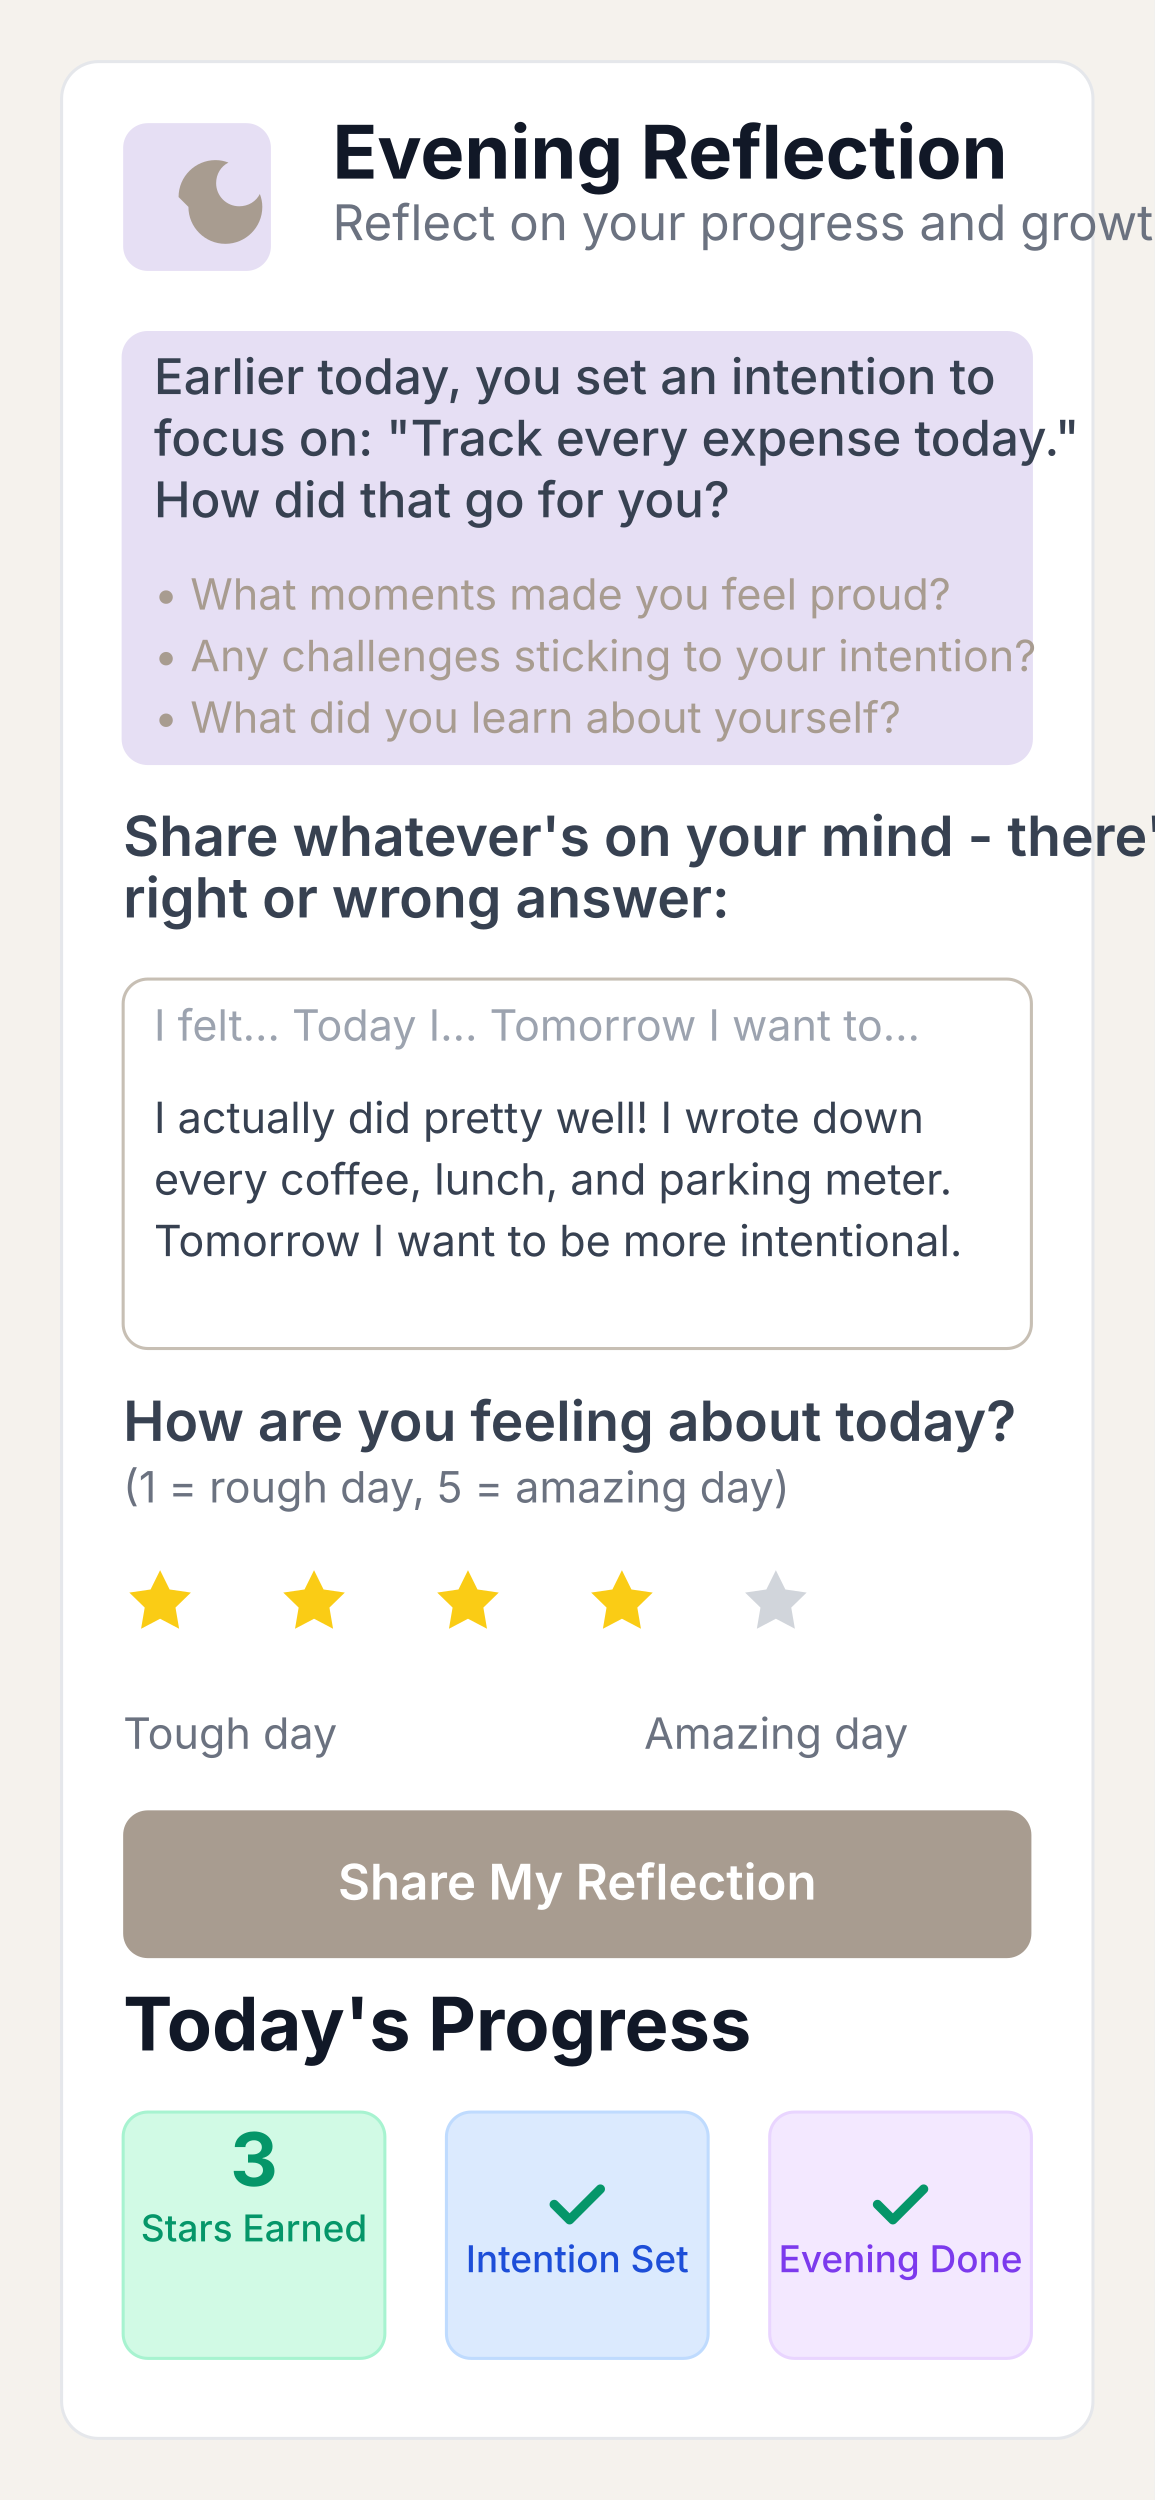
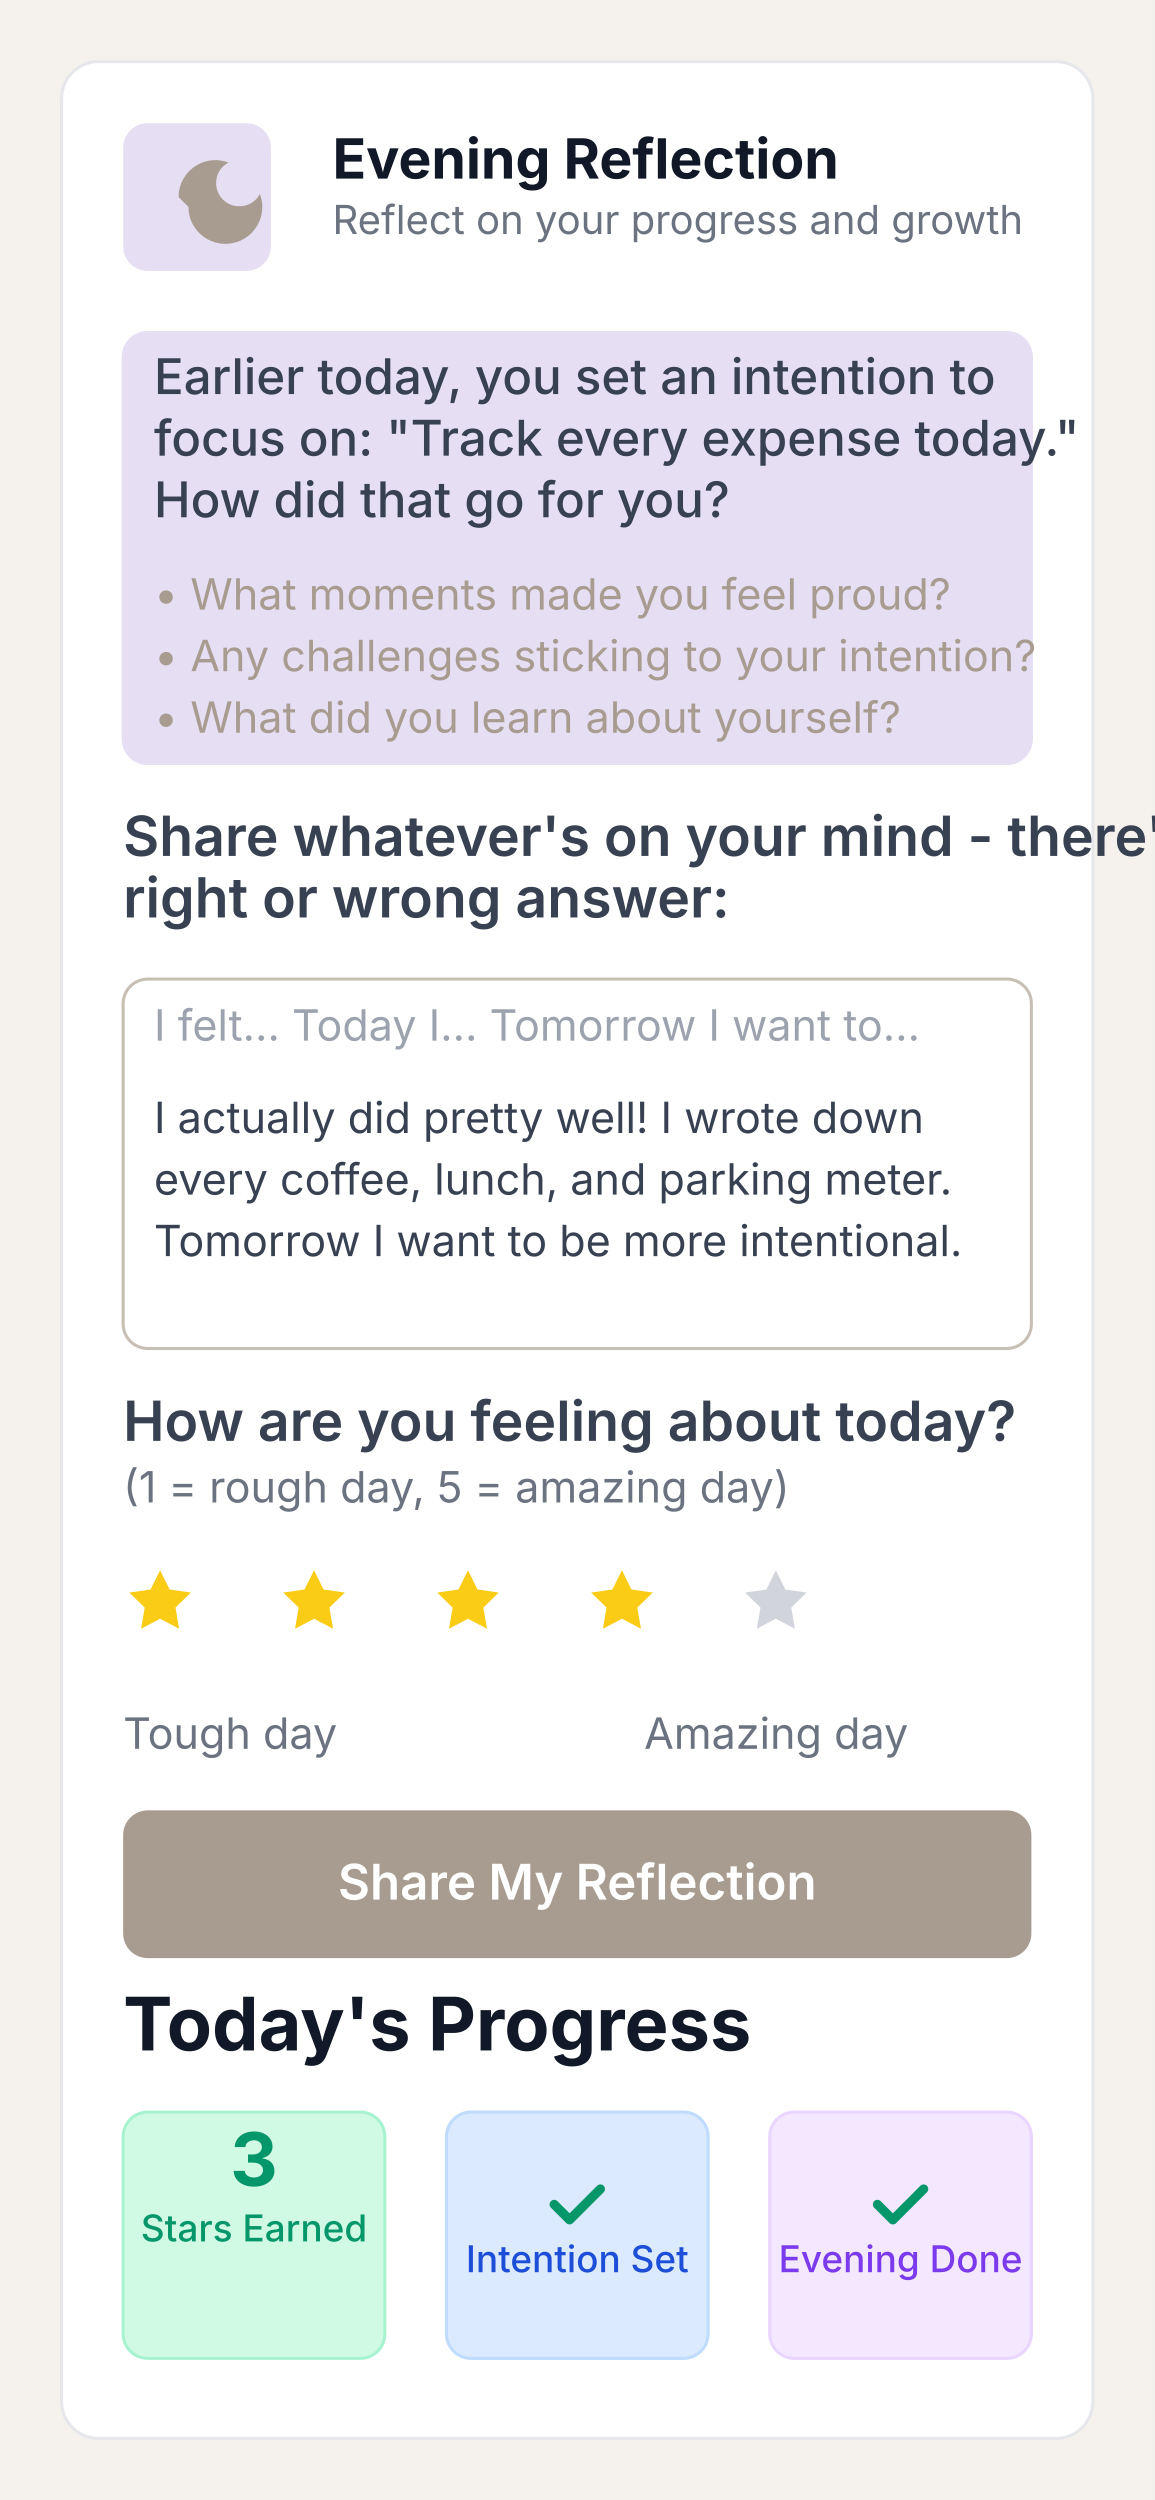
<svg xmlns="http://www.w3.org/2000/svg" width="375" height="812" viewBox="0 0 375 812" fill="none">
  <rect width="375" height="812" fill="#F5F2ED" />
  <rect x="20" y="20" width="335" height="772" rx="12" fill="white" stroke="#E5E7EB" />
  <rect x="40" y="40" width="48" height="48" rx="8" fill="#E6DFF4" />
  <path d="M58 64c0-6.627 5.373-12 12-12 1.5 0 2.9.3 4.2.8-2.4 1.2-4 3.7-4 6.7 0 4.1 3.3 7.5 7.5 7.5 3 0 5.5-1.6 6.7-4 .5 1.3.8 2.7.8 4.2 0 6.627-5.373 12-12 12s-12-5.373-12-12z" fill="#A89C90" />
-   <text x="108" y="58" font-family="Inter, sans-serif" font-size="24" font-weight="700" fill="#111827">Evening Reflection</text>
-   <text x="108" y="78" font-family="Inter, sans-serif" font-size="16" fill="#6B7280">Reflect on your progress and growth</text>
+   <text x="108" y="58" font-family="Inter, sans-serif" font-size="18" font-weight="700" fill="#111827">Evening Reflection</text>
+   <text x="108" y="76" font-family="Inter, sans-serif" font-size="13" fill="#6B7280">Reflect on your progress and growth</text>
  <rect x="40" y="108" width="295" height="140" rx="8" fill="#E6DFF4" stroke="#E6DFF4" />
  <text x="50" y="128" font-family="Inter, sans-serif" font-size="16" font-weight="500" fill="#374151">Earlier today, you set an intention to</text>
  <text x="50" y="148" font-family="Inter, sans-serif" font-size="16" font-weight="500" fill="#374151">focus on: "Track every expense today."</text>
  <text x="50" y="168" font-family="Inter, sans-serif" font-size="16" font-weight="500" fill="#374151">How did that go for you?</text>
  <text x="50" y="198" font-family="Inter, sans-serif" font-size="14" fill="#A89C90">• What moments made you feel proud?</text>
  <text x="50" y="218" font-family="Inter, sans-serif" font-size="14" fill="#A89C90">• Any challenges sticking to your intention?</text>
  <text x="50" y="238" font-family="Inter, sans-serif" font-size="14" fill="#A89C90">• What did you learn about yourself?</text>
  <text x="40" y="278" font-family="Inter, sans-serif" font-size="18" font-weight="600" fill="#374151">Share whatever's on your mind - there's no</text>
  <text x="40" y="298" font-family="Inter, sans-serif" font-size="18" font-weight="600" fill="#374151">right or wrong answer:</text>
  <rect x="40" y="318" width="295" height="120" rx="8" fill="white" stroke="#C7BFB4" />
  <text x="50" y="338" font-family="Inter, sans-serif" font-size="14" fill="#9CA3AF">I felt... Today I... Tomorrow I want to...</text>
  <text x="50" y="368" font-family="Inter, sans-serif" font-size="14" fill="#374151">I actually did pretty well! I wrote down</text>
  <text x="50" y="388" font-family="Inter, sans-serif" font-size="14" fill="#374151">every coffee, lunch, and parking meter.</text>
  <text x="50" y="408" font-family="Inter, sans-serif" font-size="14" fill="#374151">Tomorrow I want to be more intentional.</text>
  <text x="40" y="468" font-family="Inter, sans-serif" font-size="18" font-weight="600" fill="#374151">How are you feeling about today?</text>
  <text x="40" y="488" font-family="Inter, sans-serif" font-size="14" fill="#6B7280">(1 = rough day, 5 = amazing day)</text>
  <g transform="translate(40, 508)">
    <path d="M12 2l3.09 6.26L22 9.27l-5 4.87 1.18 6.88L12 17.77l-6.18 3.25L7 14.14 2 9.27l6.91-1.01L12 2z" fill="#FACC15" />
    <path d="M62 2l3.09 6.26L72 9.27l-5 4.87 1.18 6.88L62 17.77l-6.18 3.25L57 14.14 52 9.27l6.91-1.01L62 2z" fill="#FACC15" />
    <path d="M112 2l3.09 6.26L122 9.27l-5 4.87 1.18 6.88L112 17.77l-6.18 3.25L107 14.14 102 9.27l6.91-1.01L112 2z" fill="#FACC15" />
    <path d="M162 2l3.09 6.26L172 9.27l-5 4.87 1.18 6.88L162 17.77l-6.18 3.25L157 14.14 152 9.27l6.91-1.01L162 2z" fill="#FACC15" />
    <path d="M212 2l3.09 6.26L222 9.27l-5 4.87 1.18 6.88L212 17.77l-6.18 3.25L207 14.14 202 9.27l6.91-1.01L212 2z" fill="#D1D5DB" />
  </g>
  <text x="40" y="568" font-family="Inter, sans-serif" font-size="14" fill="#6B7280">Tough day</text>
  <text x="295" y="568" font-family="Inter, sans-serif" font-size="14" fill="#6B7280" text-anchor="end">Amazing day</text>
  <rect x="40" y="588" width="295" height="48" rx="8" fill="#A89C90" />
  <text x="187.5" y="617" font-family="Inter, sans-serif" font-size="16" font-weight="600" fill="white" text-anchor="middle">Share My Reflection</text>
  <text x="40" y="666" font-family="Inter, sans-serif" font-size="24" font-weight="700" fill="#111827">Today's Progress</text>
  <rect x="40" y="686" width="85" height="80" rx="8" fill="#D1FAE5" stroke="#A7F3D0" />
  <text x="82.5" y="710" font-family="Inter, sans-serif" font-size="24" font-weight="700" fill="#059669" text-anchor="middle">3</text>
  <text x="82.5" y="728" font-family="Inter, sans-serif" font-size="12" font-weight="500" fill="#059669" text-anchor="middle">Stars Earned</text>
  <rect x="145" y="686" width="85" height="80" rx="8" fill="#DBEAFE" stroke="#BFDBFE" />
  <path d="M180 716l5 5 10-10" stroke="#059669" stroke-width="3" fill="none" stroke-linecap="round" stroke-linejoin="round" />
  <text x="187.5" y="738" font-family="Inter, sans-serif" font-size="12" font-weight="500" fill="#1D4ED8" text-anchor="middle">Intention Set</text>
  <rect x="250" y="686" width="85" height="80" rx="8" fill="#F3E8FF" stroke="#E9D5FF" />
  <path d="M285 716l5 5 10-10" stroke="#059669" stroke-width="3" fill="none" stroke-linecap="round" stroke-linejoin="round" />
  <text x="292.5" y="738" font-family="Inter, sans-serif" font-size="12" font-weight="500" fill="#7C3AED" text-anchor="middle">Evening Done</text>
</svg>
